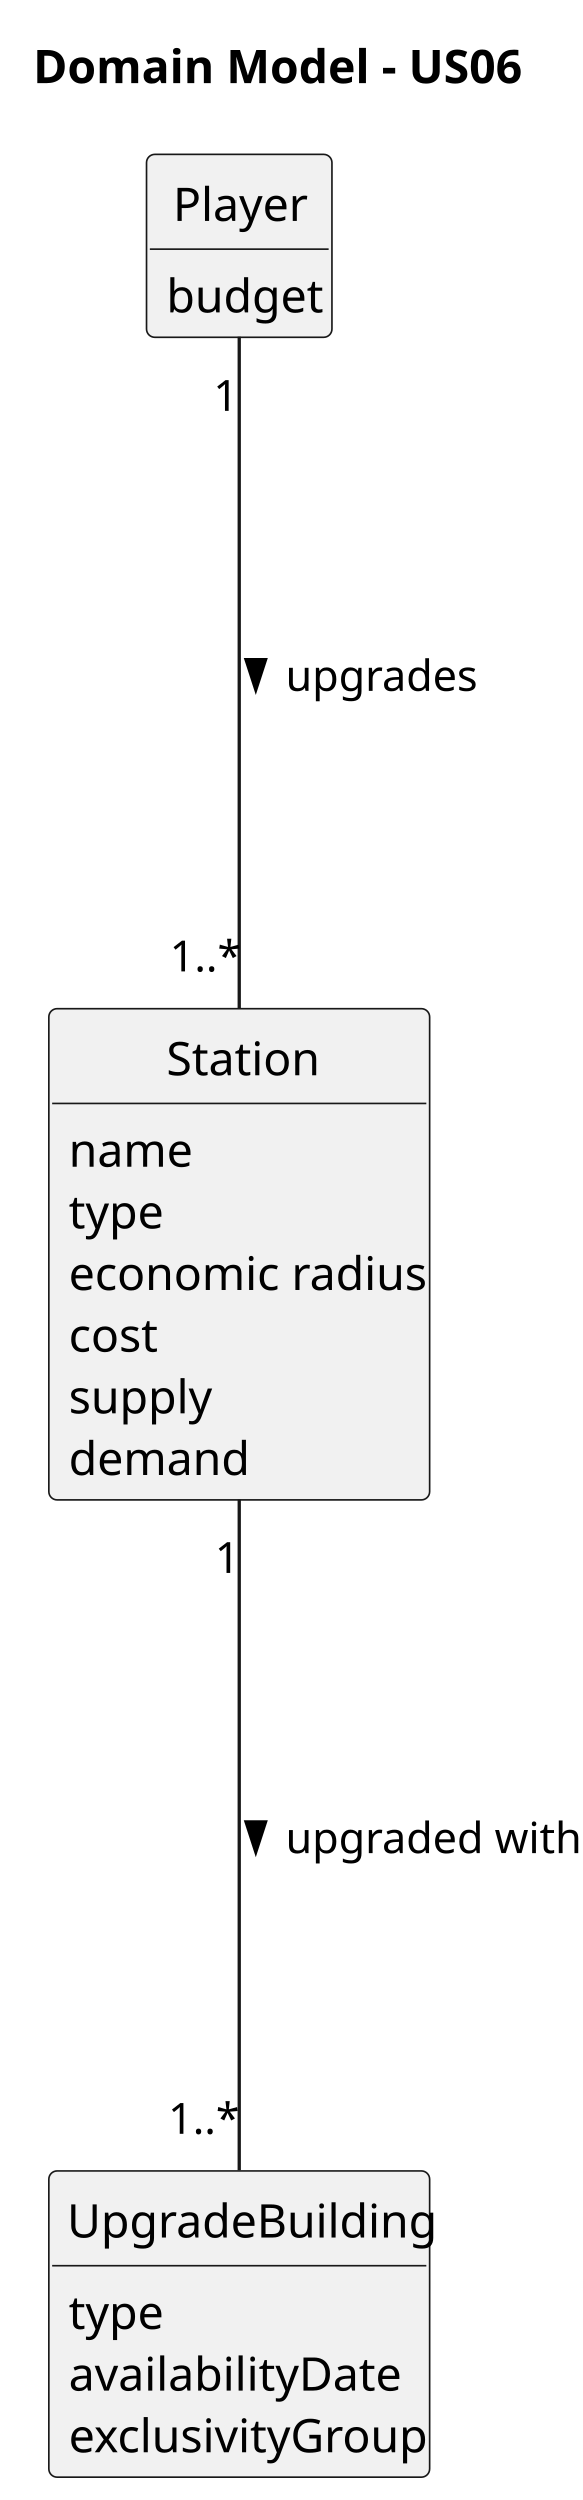
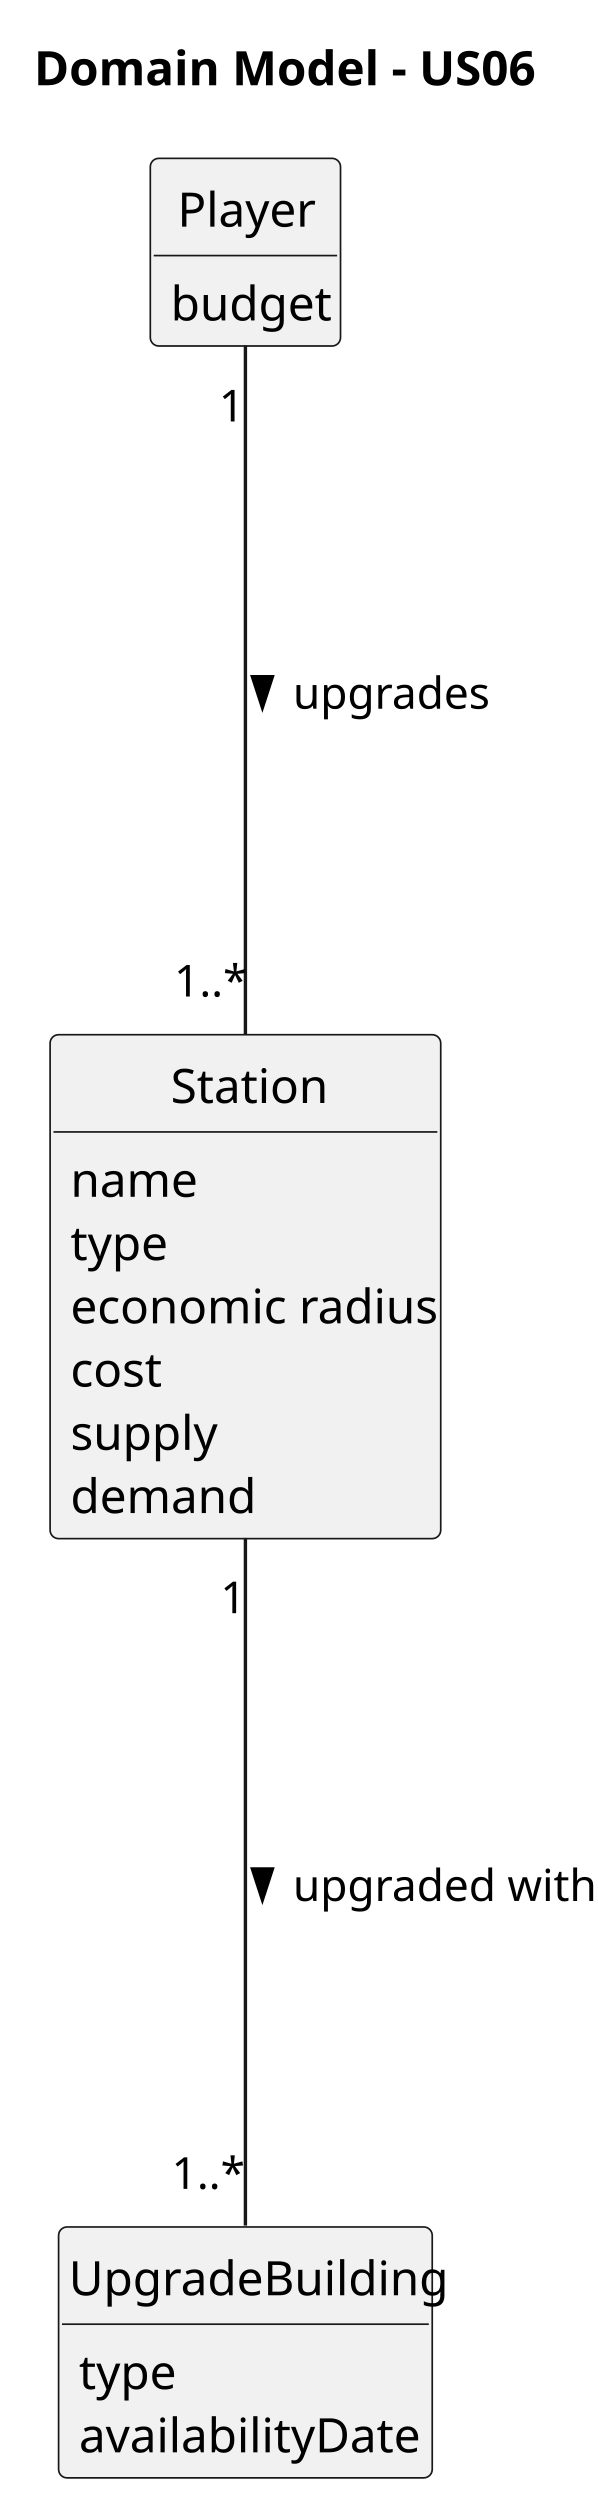
- <svg xmlns="http://www.w3.org/2000/svg" contentStyleType="text/css" height="755px" preserveAspectRatio="none" style="width:176px;height:755px;background:#FFFFFF;" version="1.1" viewBox="0 0 176 755" width="176px" zoomAndPan="magnify">
+ <svg xmlns="http://www.w3.org/2000/svg" contentStyleType="text/css" height="736px" preserveAspectRatio="none" style="width:176px;height:736px;background:#FFFFFF;" version="1.1" viewBox="0 0 176 736" width="176px" zoomAndPan="magnify">
  <defs />
  <g>
    <text fill="#000000" font-family="sans-serif" font-size="14" font-weight="bold" lengthAdjust="spacing" textLength="148" x="10" y="25.107">Domain Model - US06</text>
    <g id="elem_Station">
      <rect codeLine="11" fill="#F1F1F1" height="148.348" id="Station" rx="2.5" ry="2.5" style="stroke:#181818;stroke-width:0.5;" width="115" x="14.75" y="304.621" />
      <text fill="#000000" font-family="sans-serif" font-size="14" lengthAdjust="spacing" textLength="44" x="50.25" y="324.728">Station</text>
      <line style="stroke:#181818;stroke-width:0.5;" x1="15.75" x2="128.75" y1="333.242" y2="333.242" />
      <text fill="#000000" font-family="sans-serif" font-size="14" lengthAdjust="spacing" textLength="35" x="20.75" y="352.35">name</text>
      <text fill="#000000" font-family="sans-serif" font-size="14" lengthAdjust="spacing" textLength="27" x="20.75" y="370.971">type</text>
      <text fill="#000000" font-family="sans-serif" font-size="14" lengthAdjust="spacing" textLength="103" x="20.75" y="389.592">economic radius</text>
      <text fill="#000000" font-family="sans-serif" font-size="14" lengthAdjust="spacing" textLength="26" x="20.75" y="408.213">cost</text>
      <text fill="#000000" font-family="sans-serif" font-size="14" lengthAdjust="spacing" textLength="41" x="20.75" y="426.834">supply</text>
      <text fill="#000000" font-family="sans-serif" font-size="14" lengthAdjust="spacing" textLength="51" x="20.75" y="445.455">demand</text>
    </g>
    <g id="elem_UpgradeBuilding">
-       <rect codeLine="20" fill="#F1F1F1" height="92.484" id="UpgradeBuilding" rx="2.5" ry="2.5" style="stroke:#181818;stroke-width:0.5;" width="115" x="14.75" y="655.621" />
+       <rect codeLine="20" fill="#F1F1F1" height="73.863" id="UpgradeBuilding" rx="2.5" ry="2.5" style="stroke:#181818;stroke-width:0.5;" width="110" x="17.25" y="655.621" />
      <text fill="#000000" font-family="sans-serif" font-size="14" lengthAdjust="spacing" textLength="104" x="20.25" y="675.729">UpgradeBuilding</text>
-       <line style="stroke:#181818;stroke-width:0.5;" x1="15.75" x2="128.75" y1="684.242" y2="684.242" />
-       <text fill="#000000" font-family="sans-serif" font-size="14" lengthAdjust="spacing" textLength="27" x="20.75" y="703.35">type</text>
-       <text fill="#000000" font-family="sans-serif" font-size="14" lengthAdjust="spacing" textLength="95" x="20.75" y="721.971">availabilityDate</text>
-       <text fill="#000000" font-family="sans-serif" font-size="14" lengthAdjust="spacing" textLength="103" x="20.75" y="740.592">exclusivityGroup</text>
+       <line style="stroke:#181818;stroke-width:0.5;" x1="18.25" x2="126.25" y1="684.242" y2="684.242" />
+       <text fill="#000000" font-family="sans-serif" font-size="14" lengthAdjust="spacing" textLength="27" x="23.25" y="703.35">type</text>
+       <text fill="#000000" font-family="sans-serif" font-size="14" lengthAdjust="spacing" textLength="95" x="23.25" y="721.971">availabilityDate</text>
    </g>
    <g id="elem_Player">
-       <rect codeLine="26" fill="#F1F1F1" height="55.242" id="Player" rx="2.5" ry="2.5" style="stroke:#181818;stroke-width:0.5;" width="56" x="44.25" y="46.621" />
+       <rect codeLine="25" fill="#F1F1F1" height="55.242" id="Player" rx="2.5" ry="2.5" style="stroke:#181818;stroke-width:0.5;" width="56" x="44.25" y="46.621" />
      <text fill="#000000" font-family="sans-serif" font-size="14" lengthAdjust="spacing" textLength="40" x="52.25" y="66.728">Player</text>
      <line style="stroke:#181818;stroke-width:0.5;" x1="45.25" x2="99.25" y1="75.242" y2="75.242" />
      <text fill="#000000" font-family="sans-serif" font-size="14" lengthAdjust="spacing" textLength="44" x="50.25" y="94.35">budget</text>
    </g>
    <g id="link_Station_UpgradeBuilding">
-       <path codeLine="30" d="M72.25,452.861 C72.25,515.221 72.25,602.831 72.25,655.431 " fill="none" id="Station-UpgradeBuilding" style="stroke:#181818;stroke-width:1.0;" />
+       <path codeLine="29" d="M72.25,452.771 C72.25,516.351 72.25,605.801 72.25,655.221 " fill="none" id="Station-UpgradeBuilding" style="stroke:#181818;stroke-width:1.0;" />
      <polygon fill="#000000" points="77.25,559.267,80.189,550.221,74.311,550.221,77.25,559.267" style="stroke:#000000;stroke-width:1.0;" />
      <text fill="#000000" font-family="sans-serif" font-size="13" lengthAdjust="spacing" textLength="80" x="86.25" y="559.649">upgraded with</text>
-       <text fill="#000000" font-family="sans-serif" font-size="13" lengthAdjust="spacing" textLength="7" x="64.906" y="475.031">1</text>
-       <text fill="#000000" font-family="sans-serif" font-size="13" lengthAdjust="spacing" textLength="20" x="50.781" y="644.413">1..*</text>
+       <text fill="#000000" font-family="sans-serif" font-size="13" lengthAdjust="spacing" textLength="7" x="64.906" y="474.933">1</text>
+       <text fill="#000000" font-family="sans-serif" font-size="13" lengthAdjust="spacing" textLength="20" x="50.531" y="644.397">1..*</text>
    </g>
    <g id="link_Player_Station">
-       <path codeLine="31" d="M72.25,101.701 C72.25,146.611 72.25,239.001 72.25,304.481 " fill="none" id="Player-Station" style="stroke:#181818;stroke-width:1.0;" />
+       <path codeLine="30" d="M72.25,101.701 C72.25,146.611 72.25,239.001 72.25,304.481 " fill="none" id="Player-Station" style="stroke:#181818;stroke-width:1.0;" />
      <polygon fill="#000000" points="77.25,208.267,80.189,199.221,74.311,199.221,77.25,208.267" style="stroke:#000000;stroke-width:1.0;" />
      <text fill="#000000" font-family="sans-serif" font-size="13" lengthAdjust="spacing" textLength="53" x="86.25" y="208.649">upgrades</text>
      <text fill="#000000" font-family="sans-serif" font-size="13" lengthAdjust="spacing" textLength="7" x="64.441" y="124.079">1</text>
      <text fill="#000000" font-family="sans-serif" font-size="13" lengthAdjust="spacing" textLength="20" x="51.266" y="293.372">1..*</text>
    </g>
  </g>
</svg>
